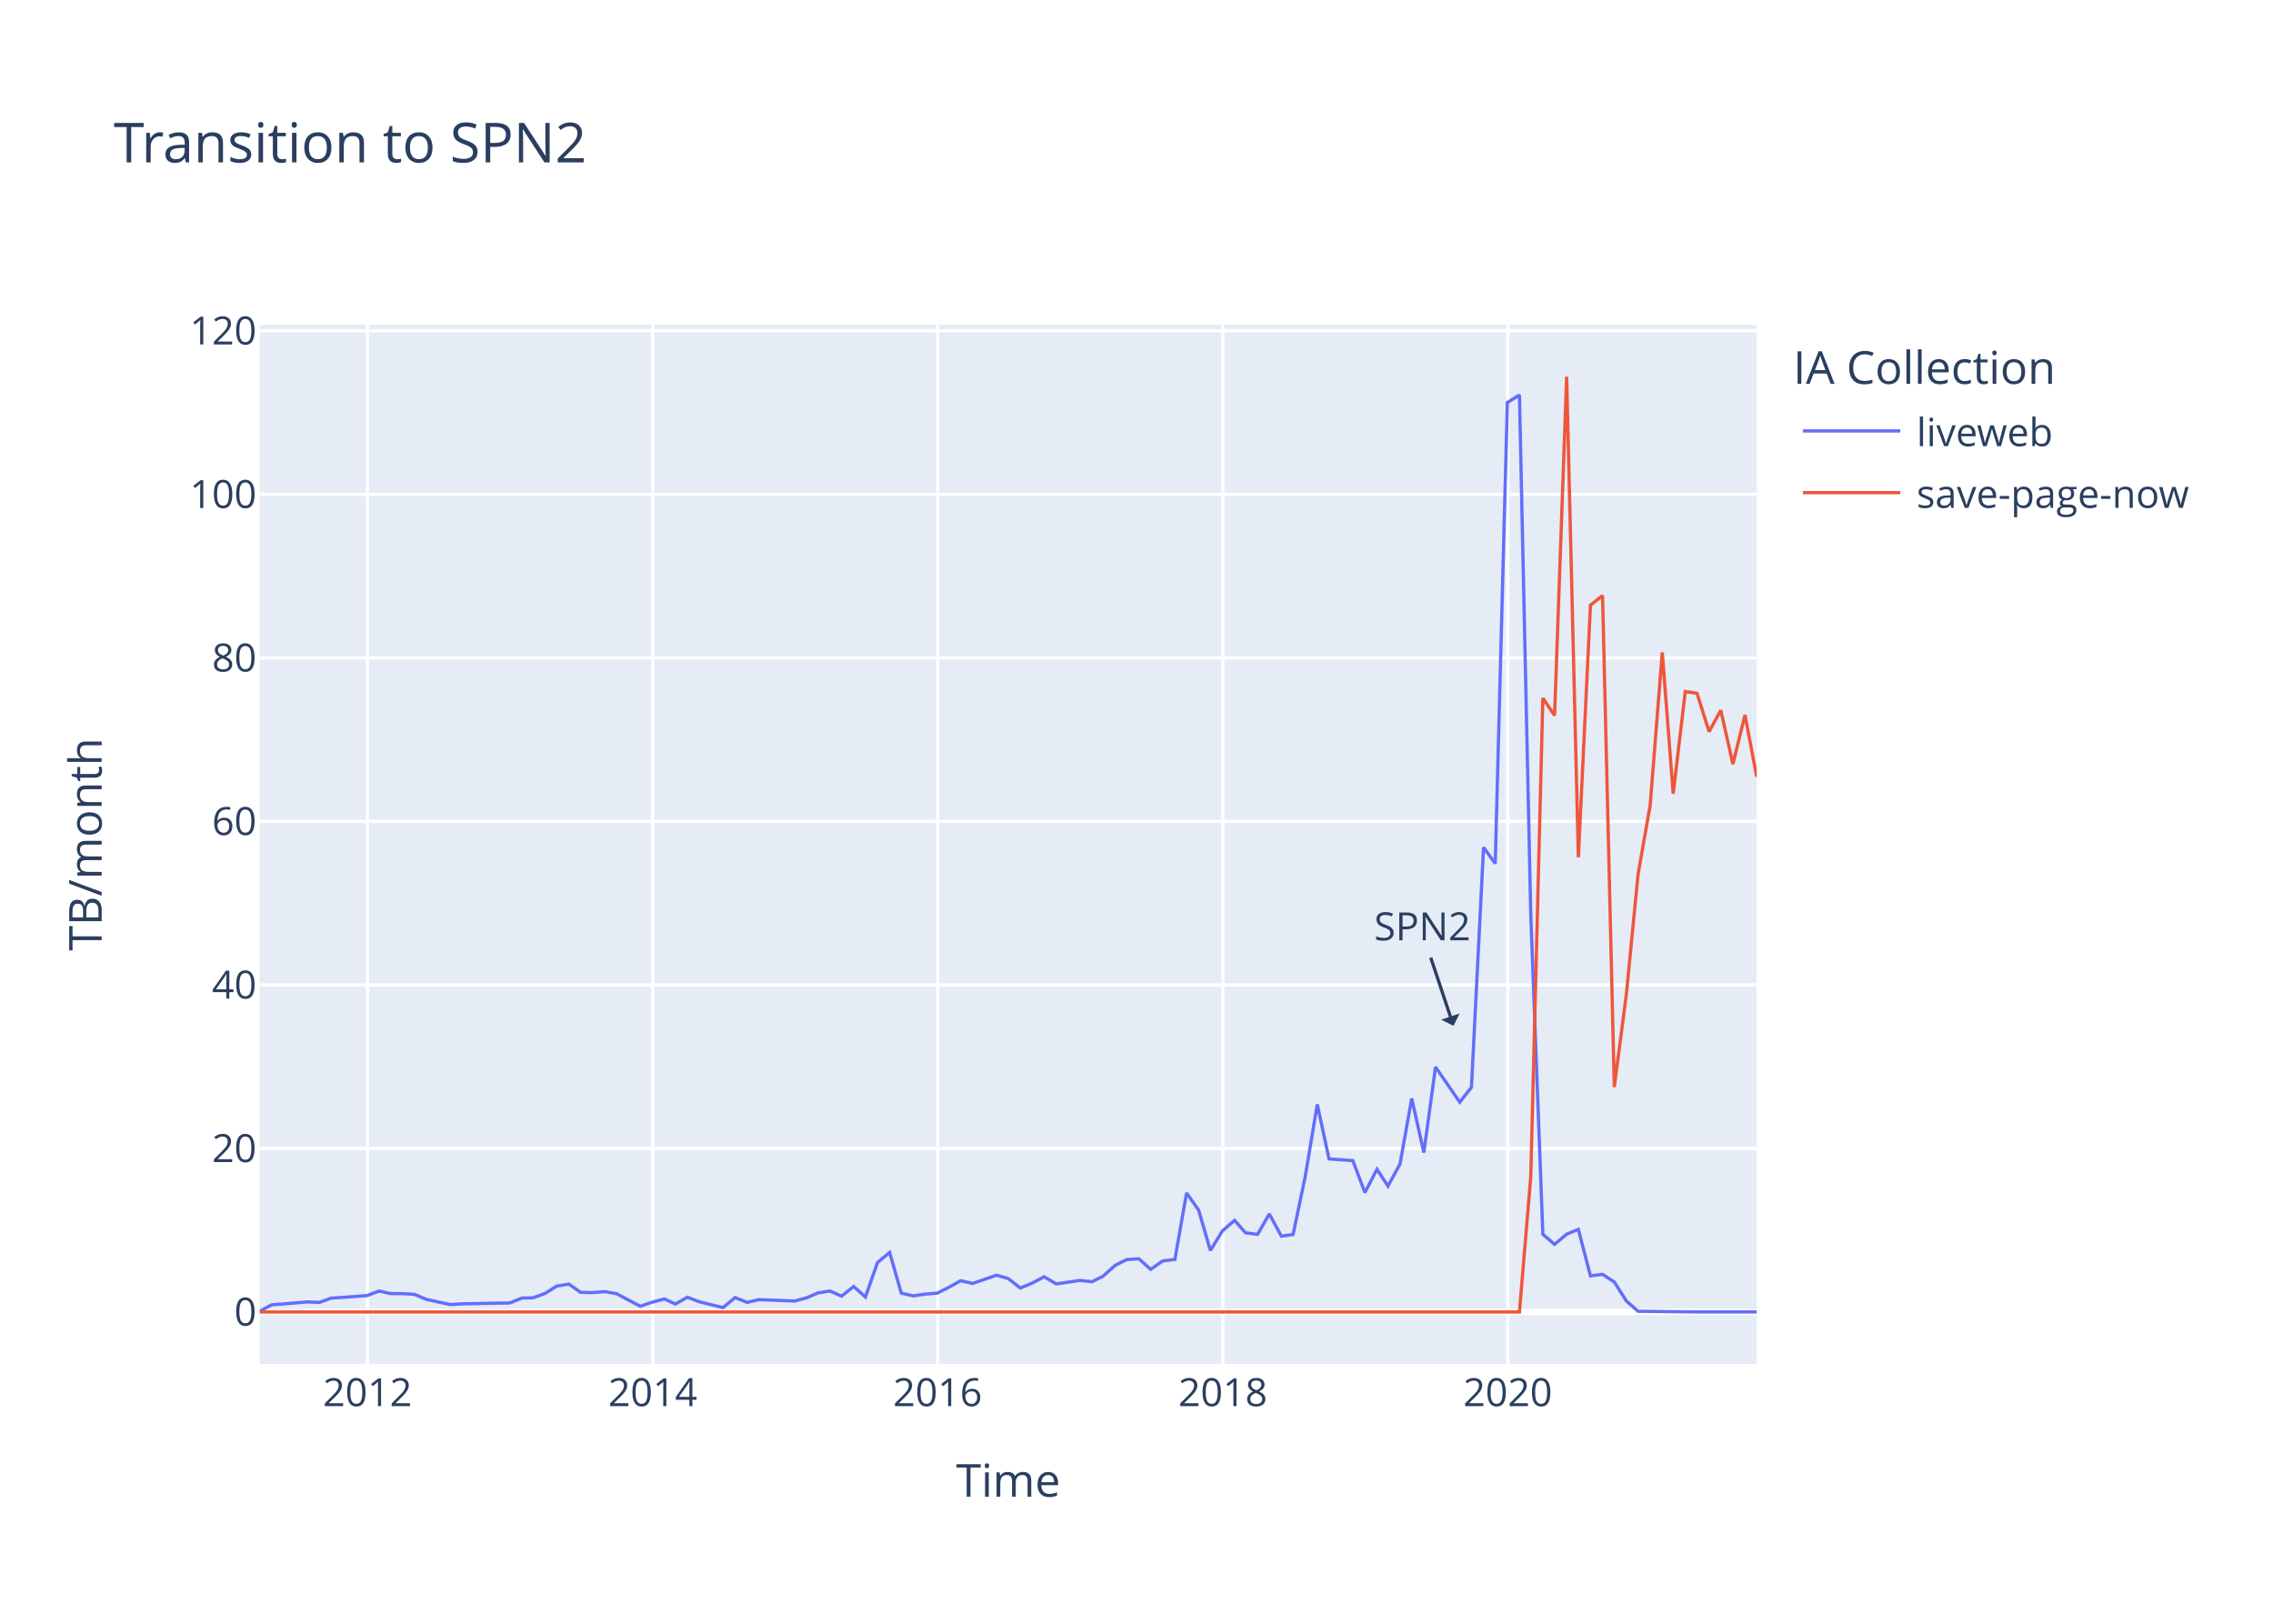
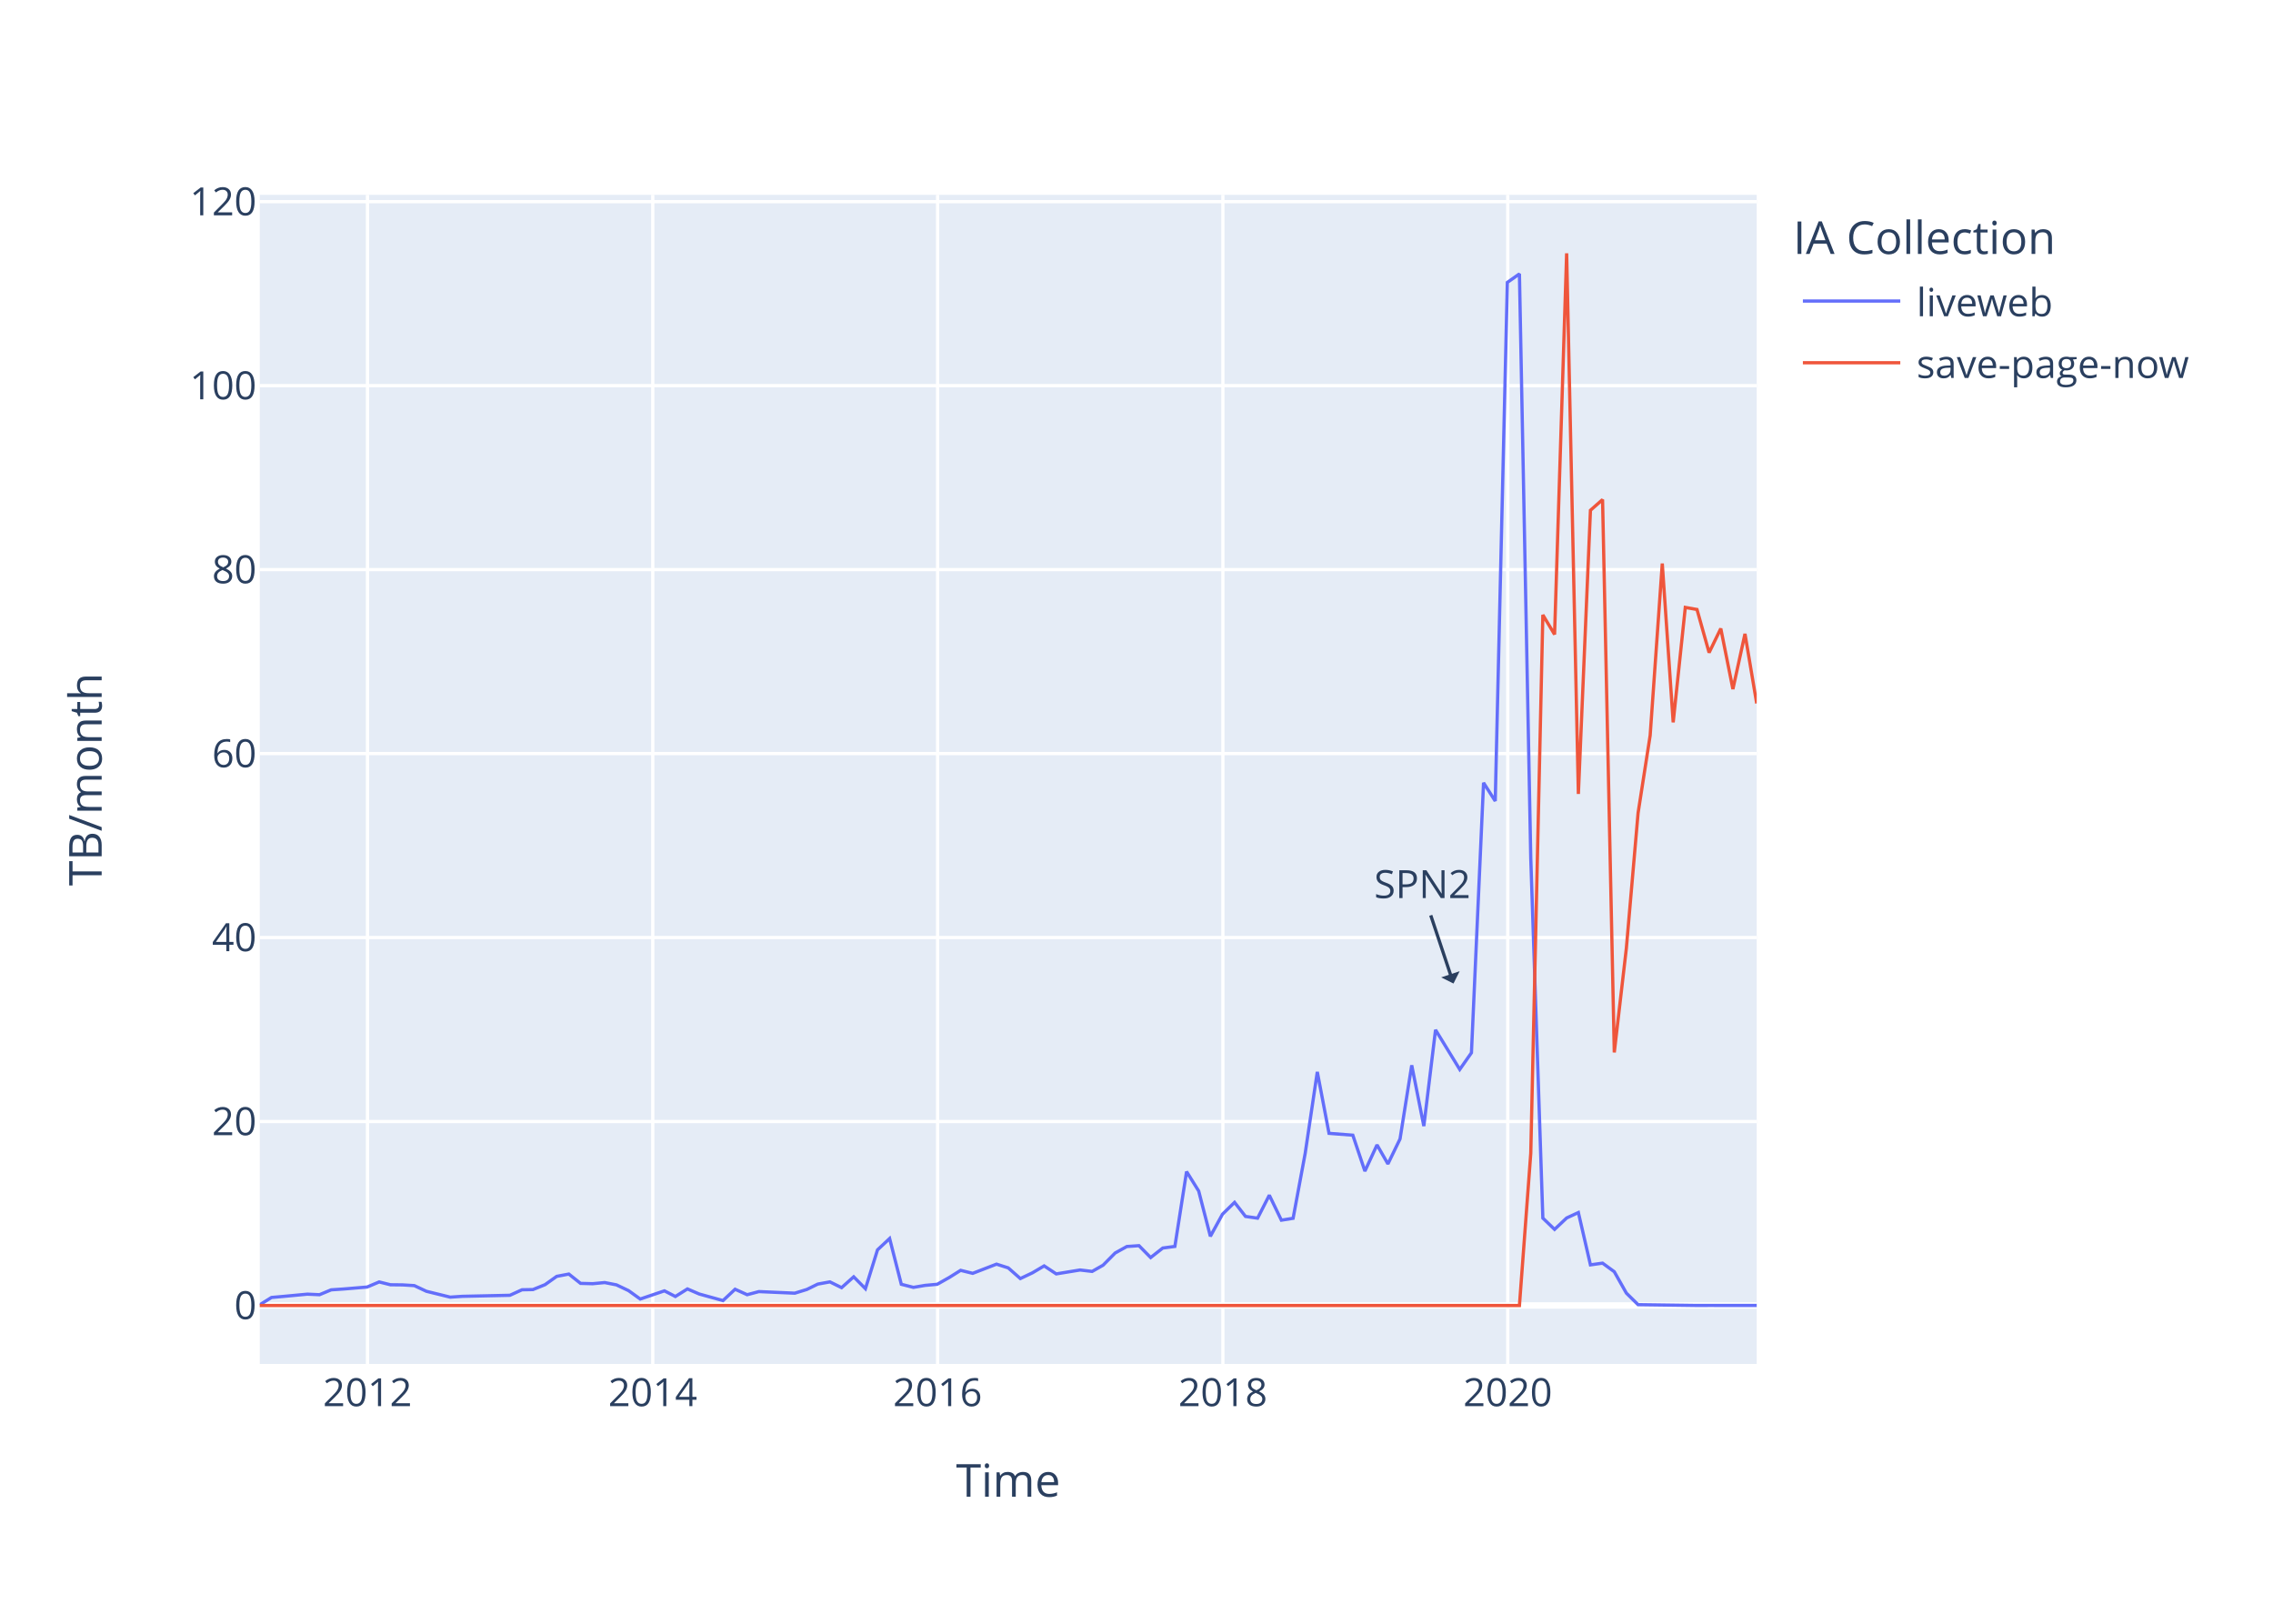
<svg xmlns="http://www.w3.org/2000/svg" class="main-svg" width="700" height="500" style="" viewBox="0 0 700 500">
  <rect x="0" y="0" width="700" height="500" style="fill: rgb(255, 255, 255); fill-opacity: 1;" />
-   <defs id="defs-abd995">
+   <defs id="defs-581916">
    <g class="clips">
-       <clipPath id="clipabd995xyplot" class="plotclip">
-         <rect width="461" height="320" />
-       </clipPath>
-       <clipPath class="axesclip" id="clipabd995x">
+       <clipPath id="clip581916xyplot" class="plotclip">
+         <rect width="461" height="360" />
+       </clipPath>
+       <clipPath class="axesclip" id="clip581916x">
        <rect x="80" y="0" width="461" height="500" />
      </clipPath>
-       <clipPath class="axesclip" id="clipabd995y">
-         <rect x="0" y="100" width="700" height="320" />
-       </clipPath>
-       <clipPath class="axesclip" id="clipabd995xy">
-         <rect x="80" y="100" width="461" height="320" />
+       <clipPath class="axesclip" id="clip581916y">
+         <rect x="0" y="60" width="700" height="360" />
+       </clipPath>
+       <clipPath class="axesclip" id="clip581916xy">
+         <rect x="80" y="60" width="461" height="360" />
      </clipPath>
    </g>
    <g class="gradients" />
    <g class="patterns" />
  </defs>
  <g class="bglayer">
-     <rect class="bg" x="80" y="100" width="461" height="320" style="fill: rgb(229, 236, 246); fill-opacity: 1; stroke-width: 0;" />
+     <rect class="bg" x="80" y="60" width="461" height="360" style="fill: rgb(229, 236, 246); fill-opacity: 1; stroke-width: 0;" />
  </g>
  <g class="layer-below">
    <g class="imagelayer" />
    <g class="shapelayer" />
  </g>
  <g class="cartesianlayer">
    <g class="subplot xy">
      <g class="layer-subplot">
        <g class="shapelayer" />
        <g class="imagelayer" />
      </g>
      <g class="gridlayer">
        <g class="x">
-           <path class="xgrid crisp" transform="translate(113.17,0)" d="M0,100v320" style="stroke: rgb(255, 255, 255); stroke-opacity: 1; stroke-width: 1px;" />
-           <path class="xgrid crisp" transform="translate(201.02,0)" d="M0,100v320" style="stroke: rgb(255, 255, 255); stroke-opacity: 1; stroke-width: 1px;" />
-           <path class="xgrid crisp" transform="translate(288.75,0)" d="M0,100v320" style="stroke: rgb(255, 255, 255); stroke-opacity: 1; stroke-width: 1px;" />
-           <path class="xgrid crisp" transform="translate(376.6,0)" d="M0,100v320" style="stroke: rgb(255, 255, 255); stroke-opacity: 1; stroke-width: 1px;" />
-           <path class="xgrid crisp" transform="translate(464.33,0)" d="M0,100v320" style="stroke: rgb(255, 255, 255); stroke-opacity: 1; stroke-width: 1px;" />
+           <path class="xgrid crisp" transform="translate(113.17,0)" d="M0,60v360" style="stroke: rgb(255, 255, 255); stroke-opacity: 1; stroke-width: 1px;" />
+           <path class="xgrid crisp" transform="translate(201.02,0)" d="M0,60v360" style="stroke: rgb(255, 255, 255); stroke-opacity: 1; stroke-width: 1px;" />
+           <path class="xgrid crisp" transform="translate(288.75,0)" d="M0,60v360" style="stroke: rgb(255, 255, 255); stroke-opacity: 1; stroke-width: 1px;" />
+           <path class="xgrid crisp" transform="translate(376.6,0)" d="M0,60v360" style="stroke: rgb(255, 255, 255); stroke-opacity: 1; stroke-width: 1px;" />
+           <path class="xgrid crisp" transform="translate(464.33,0)" d="M0,60v360" style="stroke: rgb(255, 255, 255); stroke-opacity: 1; stroke-width: 1px;" />
        </g>
        <g class="y">
-           <path class="ygrid crisp" transform="translate(0,353.64)" d="M80,0h461" style="stroke: rgb(255, 255, 255); stroke-opacity: 1; stroke-width: 1px;" />
-           <path class="ygrid crisp" transform="translate(0,303.29)" d="M80,0h461" style="stroke: rgb(255, 255, 255); stroke-opacity: 1; stroke-width: 1px;" />
-           <path class="ygrid crisp" transform="translate(0,252.93)" d="M80,0h461" style="stroke: rgb(255, 255, 255); stroke-opacity: 1; stroke-width: 1px;" />
-           <path class="ygrid crisp" transform="translate(0,202.58)" d="M80,0h461" style="stroke: rgb(255, 255, 255); stroke-opacity: 1; stroke-width: 1px;" />
-           <path class="ygrid crisp" transform="translate(0,152.22)" d="M80,0h461" style="stroke: rgb(255, 255, 255); stroke-opacity: 1; stroke-width: 1px;" />
-           <path class="ygrid crisp" transform="translate(0,101.87)" d="M80,0h461" style="stroke: rgb(255, 255, 255); stroke-opacity: 1; stroke-width: 1px;" />
+           <path class="ygrid crisp" transform="translate(0,345.35)" d="M80,0h461" style="stroke: rgb(255, 255, 255); stroke-opacity: 1; stroke-width: 1px;" />
+           <path class="ygrid crisp" transform="translate(0,288.7)" d="M80,0h461" style="stroke: rgb(255, 255, 255); stroke-opacity: 1; stroke-width: 1px;" />
+           <path class="ygrid crisp" transform="translate(0,232.05)" d="M80,0h461" style="stroke: rgb(255, 255, 255); stroke-opacity: 1; stroke-width: 1px;" />
+           <path class="ygrid crisp" transform="translate(0,175.4)" d="M80,0h461" style="stroke: rgb(255, 255, 255); stroke-opacity: 1; stroke-width: 1px;" />
+           <path class="ygrid crisp" transform="translate(0,118.75)" d="M80,0h461" style="stroke: rgb(255, 255, 255); stroke-opacity: 1; stroke-width: 1px;" />
+           <path class="ygrid crisp" transform="translate(0,62.1)" d="M80,0h461" style="stroke: rgb(255, 255, 255); stroke-opacity: 1; stroke-width: 1px;" />
        </g>
      </g>
      <g class="zerolinelayer">
-         <path class="yzl zl crisp" transform="translate(0,404)" d="M80,0h461" style="stroke: rgb(255, 255, 255); stroke-opacity: 1; stroke-width: 2px;" />
+         <path class="yzl zl crisp" transform="translate(0,402)" d="M80,0h461" style="stroke: rgb(255, 255, 255); stroke-opacity: 1; stroke-width: 2px;" />
      </g>
      <path class="xlines-below" />
      <path class="ylines-below" />
      <g class="overlines-below" />
      <g class="xaxislayer-below" />
      <g class="yaxislayer-below" />
      <g class="overaxes-below" />
-       <g class="plot" transform="translate(80,100)" clip-path="url(#clipabd995xyplot)">
+       <g class="plot" transform="translate(80,60)" clip-path="url(#clip581916xyplot)">
        <g class="scatterlayer mlayer">
-           <g class="trace scatter trace4f6d23" style="stroke-miterlimit: 2; opacity: 1;">
+           <g class="trace scatter tracecac26e" style="stroke-miterlimit: 2; opacity: 1;">
            <g class="fills" />
            <g class="errorbars" />
            <g class="lines">
-               <path class="js-line" d="M0,303.81L3.61,301.8L7.33,301.51L14.66,300.9L18.39,301.05L21.99,299.72L25.72,299.49L33.05,298.95L36.77,297.55L40.26,298.33L43.98,298.36L47.59,298.56L51.32,300.12L58.65,301.72L62.37,301.49L77.03,301.21L80.76,299.7L84.12,299.64L87.85,298.31L91.45,296.03L95.18,295.4L98.79,297.95L102.51,298.03L106.24,297.73L109.84,298.36L117.17,302.23L120.9,300.97L124.62,299.99L127.99,301.54L131.71,299.47L135.32,300.85L142.65,302.66L146.38,299.56L150.1,301.05L153.71,300.2L164.76,300.63L168.49,299.61L171.85,298.14L175.58,297.54L179.18,299.12L182.91,296.15L186.52,299.4L190.24,288.77L193.97,285.67L197.57,298.2L201.3,299.04L204.9,298.5L208.63,298.2L212.35,296.33L215.84,294.38L219.56,295.2L226.89,292.68L230.5,293.71L234.23,296.63L237.95,295.06L241.56,293.16L245.28,295.35L252.61,294.28L256.34,294.68L259.7,292.98L263.43,289.63L267.03,287.86L270.76,287.63L274.36,290.88L278.09,288.27L281.82,287.83L285.42,267.35L289.15,272.67L292.75,285.06L296.48,279.01L300.2,275.78L303.57,279.62L307.29,280.1L310.9,273.81L314.62,280.65L318.23,280.13L321.95,262.36L325.68,240.07L329.29,256.88L336.62,257.39L340.34,267.22L344.07,260.05L347.43,265.25L351.16,258.41L354.76,238.25L358.49,254.9L362.09,228.56L369.55,239.39L373.15,234.83L376.88,160.93L380.48,165.92L384.21,23.96L387.93,21.63L391.42,181.58L395.14,280.08L398.75,283.17L402.47,280.04L406.08,278.56L409.8,292.88L413.53,292.41L417.14,294.76L420.86,300.61L424.47,303.78L442.61,303.99L446.34,303.98L461,303.99" style="vector-effect: non-scaling-stroke; fill: none; stroke: rgb(99, 110, 250); stroke-opacity: 1; stroke-width: 1px; opacity: 1;" />
+               <path class="js-line" d="M0,341.78L3.61,339.53L7.33,339.2L14.66,338.51L18.39,338.68L21.99,337.18L25.72,336.93L33.05,336.32L36.77,334.75L40.26,335.62L43.98,335.66L47.59,335.88L51.32,337.63L58.65,339.43L62.37,339.18L77.03,338.86L80.76,337.16L84.12,337.1L87.85,335.59L91.45,333.03L95.18,332.32L98.79,335.19L102.51,335.29L106.24,334.94L109.84,335.65L113.57,337.42L117.17,340.01L124.62,337.49L127.99,339.23L131.71,336.9L135.32,338.46L142.65,340.49L146.38,337L150.1,338.68L153.71,337.72L164.76,338.21L168.49,337.06L171.85,335.41L175.58,334.73L179.18,336.51L182.91,333.17L186.52,336.83L190.24,324.87L193.97,321.38L197.57,335.47L201.3,336.42L204.9,335.81L208.63,335.47L212.35,333.37L215.84,331.18L219.56,332.1L226.89,329.27L230.5,330.42L234.23,333.71L237.95,331.94L241.56,329.81L245.28,332.27L252.61,331.07L256.34,331.51L259.7,329.6L263.43,325.83L267.03,323.84L270.76,323.58L274.36,327.24L278.09,324.31L281.82,323.81L285.42,300.77L289.15,306.75L292.75,320.7L296.48,313.89L300.2,310.25L303.57,314.58L307.29,315.11L310.9,308.04L314.62,315.73L318.23,315.15L321.95,295.15L325.68,270.07L329.29,288.99L336.62,289.56L340.34,300.63L344.07,292.55L347.43,298.41L351.16,290.71L354.76,268.03L358.49,286.76L362.09,257.13L369.55,269.31L373.15,264.18L376.88,181.04L380.48,186.67L384.21,26.96L387.93,24.34L391.42,204.28L395.14,315.09L398.75,318.57L402.47,315.05L406.08,313.38L409.8,329.49L413.53,328.96L417.14,331.6L420.86,338.19L424.47,341.75L442.61,341.99L446.34,341.98L461,341.99" style="vector-effect: non-scaling-stroke; fill: none; stroke: rgb(99, 110, 250); stroke-opacity: 1; stroke-width: 1px; opacity: 1;" />
            </g>
            <g class="points" />
            <g class="text" />
          </g>
-           <g class="trace scatter tracea18b25" style="stroke-miterlimit: 2; opacity: 1;">
+           <g class="trace scatter tracec91138" style="stroke-miterlimit: 2; opacity: 1;">
            <g class="fills" />
            <g class="errorbars" />
            <g class="lines">
-               <path class="js-line" d="M0,304L387.93,304L391.42,262.34L395.14,114.97L398.75,120.33L402.47,16L406.08,163.98L409.8,86.34L413.53,83.41L417.14,234.74L420.86,206.2L424.47,169.19L428.19,147.95L431.92,100.91L435.28,144.39L439.01,112.94L442.61,113.49L446.34,125.29L449.94,118.71L453.67,135.29L457.39,120.16L461,139.21" style="vector-effect: non-scaling-stroke; fill: none; stroke: rgb(239, 85, 59); stroke-opacity: 1; stroke-width: 1px; opacity: 1;" />
+               <path class="js-line" d="M0,342L387.93,342L391.42,295.13L395.14,129.35L398.75,135.37L402.47,18L406.08,184.48L409.8,97.13L413.53,93.84L417.14,264.08L420.86,231.98L424.47,190.34L428.19,166.44L431.92,113.53L435.28,162.44L439.01,127.05L442.61,127.68L446.34,140.96L449.94,133.55L453.67,152.2L457.39,135.18L461,156.61" style="vector-effect: non-scaling-stroke; fill: none; stroke: rgb(239, 85, 59); stroke-opacity: 1; stroke-width: 1px; opacity: 1;" />
            </g>
            <g class="points" />
            <g class="text" />
          </g>
        </g>
      </g>
      <g class="overplot" />
      <path class="xlines-above crisp" d="M0,0" style="fill: none;" />
      <path class="ylines-above crisp" d="M0,0" style="fill: none;" />
      <g class="overlines-above" />
      <g class="xaxislayer-above">
        <g class="xtick">
          <text text-anchor="middle" x="0" y="433" transform="translate(113.17,0)" style="font-family: 'Open Sans', verdana, arial, sans-serif; font-size: 12px; fill: rgb(42, 63, 95); fill-opacity: 1; white-space: pre; opacity: 1;">2012</text>
        </g>
        <g class="xtick">
          <text text-anchor="middle" x="0" y="433" style="font-family: 'Open Sans', verdana, arial, sans-serif; font-size: 12px; fill: rgb(42, 63, 95); fill-opacity: 1; white-space: pre; opacity: 1;" transform="translate(201.02,0)">2014</text>
        </g>
        <g class="xtick">
          <text text-anchor="middle" x="0" y="433" style="font-family: 'Open Sans', verdana, arial, sans-serif; font-size: 12px; fill: rgb(42, 63, 95); fill-opacity: 1; white-space: pre; opacity: 1;" transform="translate(288.75,0)">2016</text>
        </g>
        <g class="xtick">
          <text text-anchor="middle" x="0" y="433" style="font-family: 'Open Sans', verdana, arial, sans-serif; font-size: 12px; fill: rgb(42, 63, 95); fill-opacity: 1; white-space: pre; opacity: 1;" transform="translate(376.6,0)">2018</text>
        </g>
        <g class="xtick">
          <text text-anchor="middle" x="0" y="433" style="font-family: 'Open Sans', verdana, arial, sans-serif; font-size: 12px; fill: rgb(42, 63, 95); fill-opacity: 1; white-space: pre; opacity: 1;" transform="translate(464.33,0)">2020</text>
        </g>
      </g>
      <g class="yaxislayer-above">
        <g class="ytick">
-           <text text-anchor="end" x="79" y="4.2" transform="translate(0,404)" style="font-family: 'Open Sans', verdana, arial, sans-serif; font-size: 12px; fill: rgb(42, 63, 95); fill-opacity: 1; white-space: pre; opacity: 1;">0</text>
-         </g>
-         <g class="ytick">
-           <text text-anchor="end" x="79" y="4.2" style="font-family: 'Open Sans', verdana, arial, sans-serif; font-size: 12px; fill: rgb(42, 63, 95); fill-opacity: 1; white-space: pre; opacity: 1;" transform="translate(0,353.64)">20</text>
-         </g>
-         <g class="ytick">
-           <text text-anchor="end" x="79" y="4.2" style="font-family: 'Open Sans', verdana, arial, sans-serif; font-size: 12px; fill: rgb(42, 63, 95); fill-opacity: 1; white-space: pre; opacity: 1;" transform="translate(0,303.29)">40</text>
-         </g>
-         <g class="ytick">
-           <text text-anchor="end" x="79" y="4.2" style="font-family: 'Open Sans', verdana, arial, sans-serif; font-size: 12px; fill: rgb(42, 63, 95); fill-opacity: 1; white-space: pre; opacity: 1;" transform="translate(0,252.93)">60</text>
-         </g>
-         <g class="ytick">
-           <text text-anchor="end" x="79" y="4.2" style="font-family: 'Open Sans', verdana, arial, sans-serif; font-size: 12px; fill: rgb(42, 63, 95); fill-opacity: 1; white-space: pre; opacity: 1;" transform="translate(0,202.58)">80</text>
-         </g>
-         <g class="ytick">
-           <text text-anchor="end" x="79" y="4.2" style="font-family: 'Open Sans', verdana, arial, sans-serif; font-size: 12px; fill: rgb(42, 63, 95); fill-opacity: 1; white-space: pre; opacity: 1;" transform="translate(0,152.22)">100</text>
-         </g>
-         <g class="ytick">
-           <text text-anchor="end" x="79" y="4.2" style="font-family: 'Open Sans', verdana, arial, sans-serif; font-size: 12px; fill: rgb(42, 63, 95); fill-opacity: 1; white-space: pre; opacity: 1;" transform="translate(0,101.87)">120</text>
+           <text text-anchor="end" x="79" y="4.2" transform="translate(0,402)" style="font-family: 'Open Sans', verdana, arial, sans-serif; font-size: 12px; fill: rgb(42, 63, 95); fill-opacity: 1; white-space: pre; opacity: 1;">0</text>
+         </g>
+         <g class="ytick">
+           <text text-anchor="end" x="79" y="4.2" style="font-family: 'Open Sans', verdana, arial, sans-serif; font-size: 12px; fill: rgb(42, 63, 95); fill-opacity: 1; white-space: pre; opacity: 1;" transform="translate(0,345.35)">20</text>
+         </g>
+         <g class="ytick">
+           <text text-anchor="end" x="79" y="4.2" style="font-family: 'Open Sans', verdana, arial, sans-serif; font-size: 12px; fill: rgb(42, 63, 95); fill-opacity: 1; white-space: pre; opacity: 1;" transform="translate(0,288.7)">40</text>
+         </g>
+         <g class="ytick">
+           <text text-anchor="end" x="79" y="4.2" style="font-family: 'Open Sans', verdana, arial, sans-serif; font-size: 12px; fill: rgb(42, 63, 95); fill-opacity: 1; white-space: pre; opacity: 1;" transform="translate(0,232.05)">60</text>
+         </g>
+         <g class="ytick">
+           <text text-anchor="end" x="79" y="4.2" style="font-family: 'Open Sans', verdana, arial, sans-serif; font-size: 12px; fill: rgb(42, 63, 95); fill-opacity: 1; white-space: pre; opacity: 1;" transform="translate(0,175.4)">80</text>
+         </g>
+         <g class="ytick">
+           <text text-anchor="end" x="79" y="4.2" style="font-family: 'Open Sans', verdana, arial, sans-serif; font-size: 12px; fill: rgb(42, 63, 95); fill-opacity: 1; white-space: pre; opacity: 1;" transform="translate(0,118.75)">100</text>
+         </g>
+         <g class="ytick">
+           <text text-anchor="end" x="79" y="4.2" style="font-family: 'Open Sans', verdana, arial, sans-serif; font-size: 12px; fill: rgb(42, 63, 95); fill-opacity: 1; white-space: pre; opacity: 1;" transform="translate(0,62.1)">120</text>
        </g>
      </g>
      <g class="overaxes-above" />
    </g>
  </g>
  <g class="polarlayer" />
  <g class="ternarylayer" />
  <g class="geolayer" />
  <g class="funnelarealayer" />
  <g class="pielayer" />
  <g class="iciclelayer" />
  <g class="treemaplayer" />
  <g class="sunburstlayer" />
  <g class="glimages" />
-   <defs id="topdefs-abd995">
+   <defs id="topdefs-581916">
    <g class="clips" />
-     <clipPath id="legendabd995">
+     <clipPath id="legend581916">
      <rect width="138" height="67" x="0" y="0" />
    </clipPath>
  </defs>
  <g class="layer-above">
    <g class="imagelayer" />
    <g class="shapelayer" />
  </g>
  <g class="infolayer">
-     <g class="legend" pointer-events="all" transform="translate(550.22,100)">
+     <g class="legend" pointer-events="all" transform="translate(550.22,60)">
      <rect class="bg" shape-rendering="crispEdges" width="138" height="67" x="0" y="0" style="stroke: rgb(68, 68, 68); stroke-opacity: 1; fill: rgb(255, 255, 255); fill-opacity: 1; stroke-width: 0px;" />
-       <g class="scrollbox" transform="" clip-path="url(#legendabd995)">
+       <g class="scrollbox" transform="" clip-path="url(#legend581916)">
        <text class="legendtitletext" text-anchor="start" x="2" y="18.2" style="font-family: 'Open Sans', verdana, arial, sans-serif; font-size: 14px; fill: rgb(42, 63, 95); fill-opacity: 1; white-space: pre;">IA Collection</text>
        <g class="groups" transform="">
          <g class="traces" transform="translate(0,32.7)" style="opacity: 1;">
            <text class="legendtext" text-anchor="start" x="40" y="4.68" style="font-family: 'Open Sans', verdana, arial, sans-serif; font-size: 12px; fill: rgb(42, 63, 95); fill-opacity: 1; white-space: pre;">liveweb</text>
            <g class="layers" style="opacity: 1;">
              <g class="legendfill" />
              <g class="legendlines">
                <path class="js-line" d="M5,0h30" style="fill: none; stroke: rgb(99, 110, 250); stroke-opacity: 1; stroke-width: 1px;" />
              </g>
              <g class="legendsymbols">
                <g class="legendpoints" />
              </g>
            </g>
            <rect class="legendtoggle" x="0" y="-9.5" width="132.562" height="19" style="fill: rgb(0, 0, 0); fill-opacity: 0;" />
          </g>
        </g>
        <g class="groups" transform="">
          <g class="traces" transform="translate(0,51.7)" style="opacity: 1;">
            <text class="legendtext" text-anchor="start" x="40" y="4.68" style="font-family: 'Open Sans', verdana, arial, sans-serif; font-size: 12px; fill: rgb(42, 63, 95); fill-opacity: 1; white-space: pre;">save-page-now</text>
            <g class="layers" style="opacity: 1;">
              <g class="legendfill" />
              <g class="legendlines">
                <path class="js-line" d="M5,0h30" style="fill: none; stroke: rgb(239, 85, 59); stroke-opacity: 1; stroke-width: 1px;" />
              </g>
              <g class="legendsymbols">
                <g class="legendpoints" />
              </g>
            </g>
            <rect class="legendtoggle" x="0" y="-9.5" width="132.562" height="19" style="fill: rgb(0, 0, 0); fill-opacity: 0;" />
          </g>
        </g>
      </g>
      <rect class="scrollbar" rx="20" ry="3" width="0" height="0" x="0" y="0" style="fill: rgb(128, 139, 164); fill-opacity: 1;" />
    </g>
-     <g class="g-gtitle">
-       <text class="gtitle" x="35" y="50" text-anchor="start" dy="0em" style="font-family: 'Open Sans', verdana, arial, sans-serif; font-size: 17px; fill: rgb(42, 63, 95); opacity: 1; font-weight: normal; white-space: pre;">Transition to SPN2</text>
-     </g>
+     <g class="g-gtitle" />
    <g class="g-xtitle">
      <text class="xtitle" x="310.5" y="460.878" text-anchor="middle" style="font-family: 'Open Sans', verdana, arial, sans-serif; font-size: 14px; fill: rgb(42, 63, 95); opacity: 1; font-weight: normal; white-space: pre;">Time</text>
    </g>
    <g class="g-ytitle">
-       <text class="ytitle" transform="rotate(-90,31.30938,260)" x="31.309" y="260" text-anchor="middle" style="font-family: 'Open Sans', verdana, arial, sans-serif; font-size: 14px; fill: rgb(42, 63, 95); opacity: 1; font-weight: normal; white-space: pre;">TB/month</text>
+       <text class="ytitle" transform="rotate(-90,31.30938,240)" x="31.309" y="240" text-anchor="middle" style="font-family: 'Open Sans', verdana, arial, sans-serif; font-size: 14px; fill: rgb(42, 63, 95); opacity: 1; font-weight: normal; white-space: pre;">TB/month</text>
    </g>
    <g class="annotation" data-index="0" style="opacity: 1;">
-       <g class="annotation-text-g" transform="rotate(0,437.62,285.88)">
-         <g class="cursor-pointer" transform="translate(420,276)">
+       <g class="annotation-text-g" transform="rotate(0,437.62,272.86)">
+         <g class="cursor-pointer" transform="translate(420,263)">
          <rect class="bg" x="0.5" y="0.5" width="35" height="18" style="stroke-width: 1px; stroke: rgb(0, 0, 0); stroke-opacity: 0; fill: rgb(0, 0, 0); fill-opacity: 0;" />
          <text class="annotation-text" text-anchor="middle" x="18.031" y="13.547" style="font-family: 'Open Sans', verdana, arial, sans-serif; font-size: 12px; fill: rgb(42, 63, 95); fill-opacity: 1; white-space: pre;">SPN2</text>
        </g>
      </g>
      <g class="annotation-arrow-g" style="opacity: 1;">
-         <path d="M440.62,294.88L447.62,315.88" style="stroke-width: 1px; stroke: rgb(42, 63, 95); stroke-opacity: 1; stroke-dasharray: 0px, 0px, 21.536px, 22.136px;" />
-         <path d="M-2.4,-3V3L0.6,0Z" transform="translate(447.4303,315.3108)rotate(71.57058)" style="fill: rgb(42, 63, 95); stroke-width: 0;" />
+         <path d="M440.62,281.86L447.62,302.86" style="stroke-width: 1px; stroke: rgb(42, 63, 95); stroke-opacity: 1; stroke-dasharray: 0px, 0px, 21.536px, 22.136px;" />
+         <path d="M-2.4,-3V3L0.6,0Z" transform="translate(447.4303,302.2908)rotate(71.57058)" style="fill: rgb(42, 63, 95); stroke-width: 0;" />
      </g>
    </g>
  </g>
</svg>
